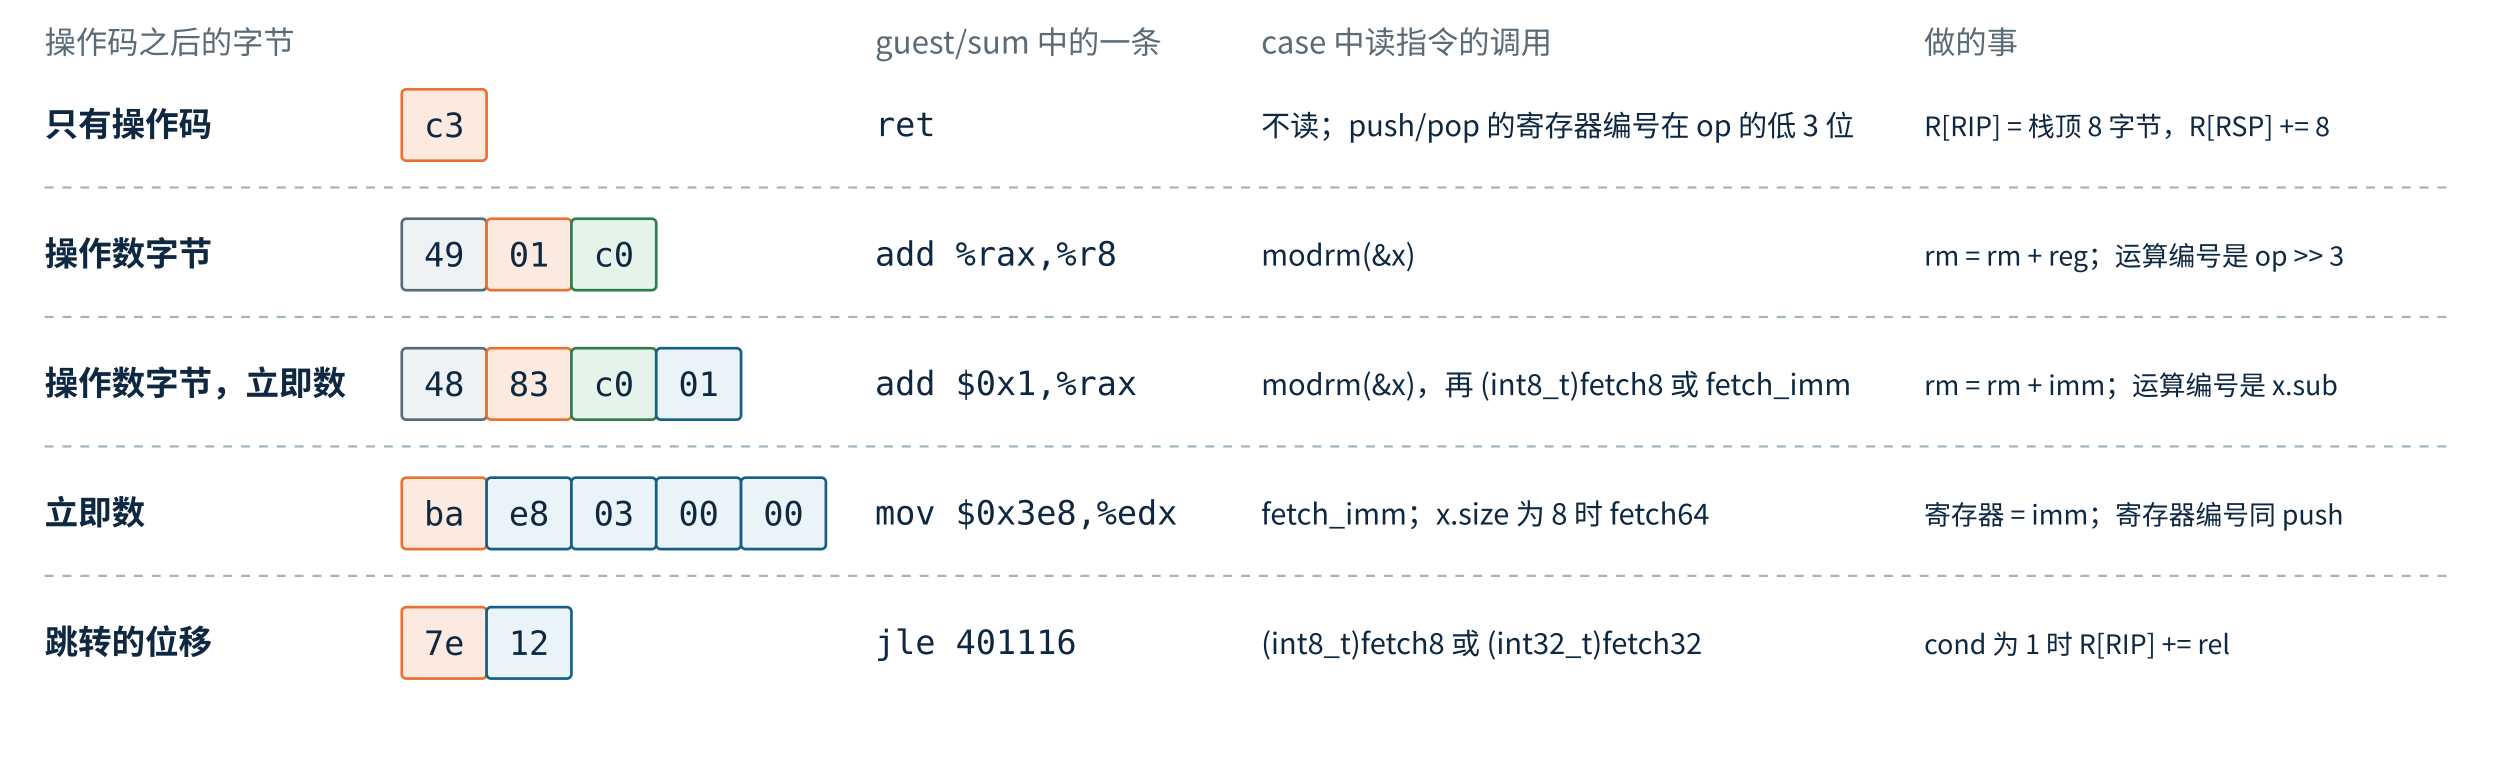
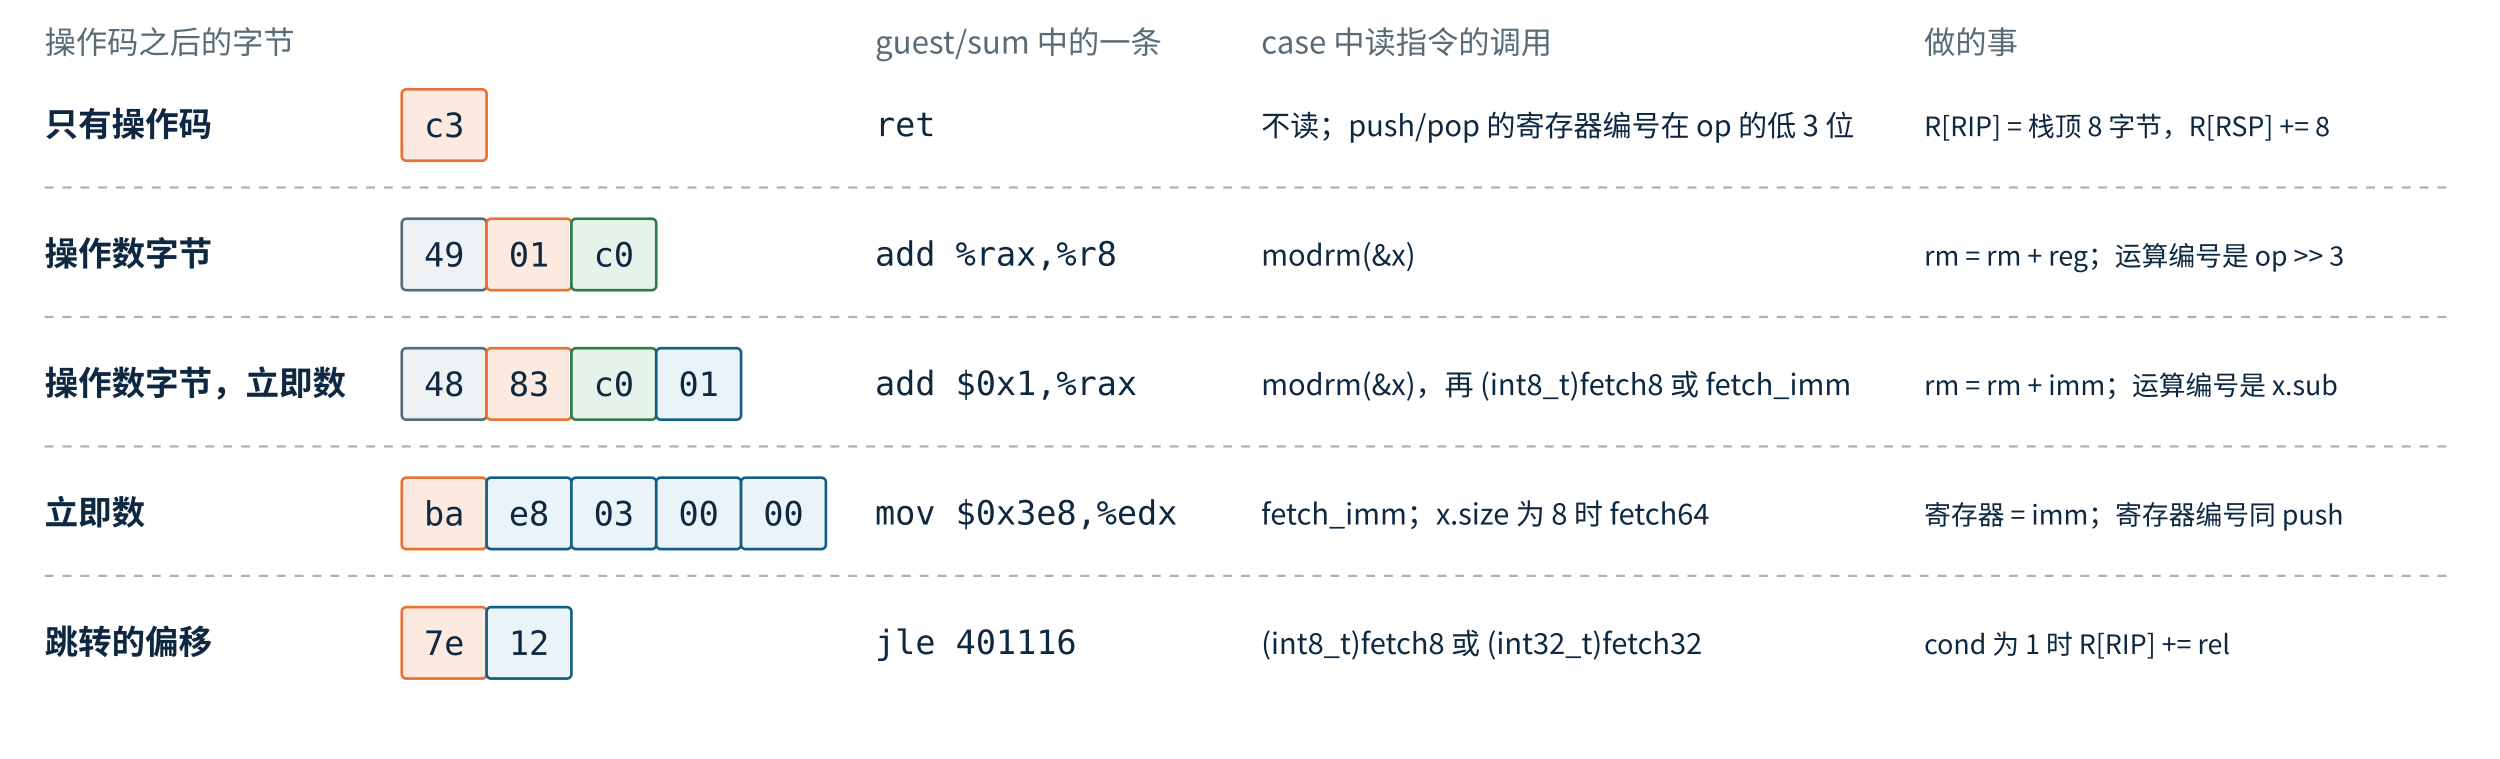
<svg xmlns="http://www.w3.org/2000/svg" viewBox="0 0 1120 340" width="1120" height="340">
  <defs>
    <marker id="ah-156082" viewBox="0 0 10 10" refX="9" refY="5" markerWidth="7" markerHeight="7" orient="auto-start-reverse">
      <path d="M0,0 L10,5 L0,10 z" fill="#156082" />
    </marker>
    <marker id="ah-e97132" viewBox="0 0 10 10" refX="9" refY="5" markerWidth="7" markerHeight="7" orient="auto-start-reverse">
      <path d="M0,0 L10,5 L0,10 z" fill="#e97132" />
    </marker>
    <marker id="ah-0e2841" viewBox="0 0 10 10" refX="9" refY="5" markerWidth="7" markerHeight="7" orient="auto-start-reverse">
      <path d="M0,0 L10,5 L0,10 z" fill="#0e2841" />
    </marker>
    <marker id="ah-2e7d4f" viewBox="0 0 10 10" refX="9" refY="5" markerWidth="7" markerHeight="7" orient="auto-start-reverse">
      <path d="M0,0 L10,5 L0,10 z" fill="#2e7d4f" />
    </marker>
    <marker id="ah-c0392b" viewBox="0 0 10 10" refX="9" refY="5" markerWidth="7" markerHeight="7" orient="auto-start-reverse">
      <path d="M0,0 L10,5 L0,10 z" fill="#c0392b" />
    </marker>
    <marker id="ah-5a6b78" viewBox="0 0 10 10" refX="9" refY="5" markerWidth="7" markerHeight="7" orient="auto-start-reverse">
      <path d="M0,0 L10,5 L0,10 z" fill="#5a6b78" />
    </marker>
    <marker id="ah-9fb5c3" viewBox="0 0 10 10" refX="9" refY="5" markerWidth="7" markerHeight="7" orient="auto-start-reverse">
      <path d="M0,0 L10,5 L0,10 z" fill="#9fb5c3" />
    </marker>
  </defs>
  <text x="20.0" y="24.0" font-family="PingFang SC, Noto Sans CJK SC, Source Han Sans SC, sans-serif" font-size="14" font-weight="normal" fill="#5a6b78" text-anchor="start">操作码之后的字节</text>
  <text x="392.0" y="24.0" font-family="PingFang SC, Noto Sans CJK SC, Source Han Sans SC, sans-serif" font-size="14" font-weight="normal" fill="#5a6b78" text-anchor="start">guest/sum 中的一条</text>
  <text x="565.0" y="24.0" font-family="PingFang SC, Noto Sans CJK SC, Source Han Sans SC, sans-serif" font-size="14" font-weight="normal" fill="#5a6b78" text-anchor="start">case 中读指令的调用</text>
  <text x="862.0" y="24.0" font-family="PingFang SC, Noto Sans CJK SC, Source Han Sans SC, sans-serif" font-size="14" font-weight="normal" fill="#5a6b78" text-anchor="start">做的事</text>
  <text x="20.0" y="61.0" font-family="PingFang SC, Noto Sans CJK SC, Source Han Sans SC, sans-serif" font-size="15" font-weight="bold" fill="#0e2841" text-anchor="start">只有操作码</text>
  <rect x="180.0" y="40.0" width="38.0" height="32.0" rx="2" fill="#fce9df" stroke="#e97132" stroke-width="1.2" />
  <text x="199.0" y="61.4" font-family="SFMono-Regular, Menlo, DejaVu Sans Mono, Consolas, monospace" font-size="15" font-weight="normal" fill="#0e2841" text-anchor="middle">c3</text>
  <text x="392.0" y="61.0" font-family="SFMono-Regular, Menlo, DejaVu Sans Mono, Consolas, monospace" font-size="15" font-weight="normal" fill="#0e2841" text-anchor="start">ret</text>
  <text x="565.0" y="61.0" font-family="PingFang SC, Noto Sans CJK SC, Source Han Sans SC, sans-serif" font-size="13" font-weight="normal" fill="#0e2841" text-anchor="start">不读；push/pop 的寄存器编号在 op 的低 3 位</text>
  <text x="862.0" y="61.0" font-family="PingFang SC, Noto Sans CJK SC, Source Han Sans SC, sans-serif" font-size="12" font-weight="normal" fill="#0e2841" text-anchor="start">R[RIP] = 栈顶 8 字节，R[RSP] += 8</text>
  <line x1="20.0" y1="84.0" x2="1100.0" y2="84.0" stroke="#9fb5c3" stroke-width="1" stroke-dasharray="4 4" />
  <text x="20.0" y="119.0" font-family="PingFang SC, Noto Sans CJK SC, Source Han Sans SC, sans-serif" font-size="15" font-weight="bold" fill="#0e2841" text-anchor="start">操作数字节</text>
  <rect x="180.0" y="98.0" width="38.0" height="32.0" rx="2" fill="#eef2f4" stroke="#5a6b78" stroke-width="1.2" />
  <text x="199.0" y="119.4" font-family="SFMono-Regular, Menlo, DejaVu Sans Mono, Consolas, monospace" font-size="15" font-weight="normal" fill="#0e2841" text-anchor="middle">49</text>
  <rect x="218.0" y="98.0" width="38.0" height="32.0" rx="2" fill="#fce9df" stroke="#e97132" stroke-width="1.2" />
  <text x="237.0" y="119.4" font-family="SFMono-Regular, Menlo, DejaVu Sans Mono, Consolas, monospace" font-size="15" font-weight="normal" fill="#0e2841" text-anchor="middle">01</text>
  <rect x="256.0" y="98.0" width="38.0" height="32.0" rx="2" fill="#e5f3ea" stroke="#2e7d4f" stroke-width="1.2" />
  <text x="275.0" y="119.4" font-family="SFMono-Regular, Menlo, DejaVu Sans Mono, Consolas, monospace" font-size="15" font-weight="normal" fill="#0e2841" text-anchor="middle">c0</text>
  <text x="392.0" y="119.0" font-family="SFMono-Regular, Menlo, DejaVu Sans Mono, Consolas, monospace" font-size="15" font-weight="normal" fill="#0e2841" text-anchor="start">add %rax,%r8</text>
  <text x="565.0" y="119.0" font-family="PingFang SC, Noto Sans CJK SC, Source Han Sans SC, sans-serif" font-size="13" font-weight="normal" fill="#0e2841" text-anchor="start">modrm(&amp;x)</text>
  <text x="862.0" y="119.0" font-family="PingFang SC, Noto Sans CJK SC, Source Han Sans SC, sans-serif" font-size="12" font-weight="normal" fill="#0e2841" text-anchor="start">rm = rm + reg；运算编号是 op &gt;&gt; 3</text>
  <line x1="20.0" y1="142.0" x2="1100.0" y2="142.0" stroke="#9fb5c3" stroke-width="1" stroke-dasharray="4 4" />
  <text x="20.0" y="177.0" font-family="PingFang SC, Noto Sans CJK SC, Source Han Sans SC, sans-serif" font-size="15" font-weight="bold" fill="#0e2841" text-anchor="start">操作数字节，立即数</text>
  <rect x="180.0" y="156.0" width="38.0" height="32.0" rx="2" fill="#eef2f4" stroke="#5a6b78" stroke-width="1.2" />
  <text x="199.0" y="177.4" font-family="SFMono-Regular, Menlo, DejaVu Sans Mono, Consolas, monospace" font-size="15" font-weight="normal" fill="#0e2841" text-anchor="middle">48</text>
  <rect x="218.0" y="156.0" width="38.0" height="32.0" rx="2" fill="#fce9df" stroke="#e97132" stroke-width="1.2" />
  <text x="237.0" y="177.4" font-family="SFMono-Regular, Menlo, DejaVu Sans Mono, Consolas, monospace" font-size="15" font-weight="normal" fill="#0e2841" text-anchor="middle">83</text>
  <rect x="256.0" y="156.0" width="38.0" height="32.0" rx="2" fill="#e5f3ea" stroke="#2e7d4f" stroke-width="1.2" />
  <text x="275.0" y="177.4" font-family="SFMono-Regular, Menlo, DejaVu Sans Mono, Consolas, monospace" font-size="15" font-weight="normal" fill="#0e2841" text-anchor="middle">c0</text>
  <rect x="294.0" y="156.0" width="38.0" height="32.0" rx="2" fill="#eaf3f7" stroke="#156082" stroke-width="1.2" />
  <text x="313.0" y="177.4" font-family="SFMono-Regular, Menlo, DejaVu Sans Mono, Consolas, monospace" font-size="15" font-weight="normal" fill="#0e2841" text-anchor="middle">01</text>
  <text x="392.0" y="177.0" font-family="SFMono-Regular, Menlo, DejaVu Sans Mono, Consolas, monospace" font-size="15" font-weight="normal" fill="#0e2841" text-anchor="start">add $0x1,%rax</text>
  <text x="565.0" y="177.0" font-family="PingFang SC, Noto Sans CJK SC, Source Han Sans SC, sans-serif" font-size="13" font-weight="normal" fill="#0e2841" text-anchor="start">modrm(&amp;x)，再 (int8_t)fetch8 或 fetch_imm</text>
  <text x="862.0" y="177.0" font-family="PingFang SC, Noto Sans CJK SC, Source Han Sans SC, sans-serif" font-size="12" font-weight="normal" fill="#0e2841" text-anchor="start">rm = rm + imm；运算编号是 x.sub</text>
  <line x1="20.0" y1="200.0" x2="1100.0" y2="200.0" stroke="#9fb5c3" stroke-width="1" stroke-dasharray="4 4" />
  <text x="20.0" y="235.0" font-family="PingFang SC, Noto Sans CJK SC, Source Han Sans SC, sans-serif" font-size="15" font-weight="bold" fill="#0e2841" text-anchor="start">立即数</text>
  <rect x="180.0" y="214.0" width="38.0" height="32.0" rx="2" fill="#fce9df" stroke="#e97132" stroke-width="1.2" />
  <text x="199.0" y="235.4" font-family="SFMono-Regular, Menlo, DejaVu Sans Mono, Consolas, monospace" font-size="15" font-weight="normal" fill="#0e2841" text-anchor="middle">ba</text>
  <rect x="218.0" y="214.0" width="38.0" height="32.0" rx="2" fill="#eaf3f7" stroke="#156082" stroke-width="1.2" />
  <text x="237.0" y="235.4" font-family="SFMono-Regular, Menlo, DejaVu Sans Mono, Consolas, monospace" font-size="15" font-weight="normal" fill="#0e2841" text-anchor="middle">e8</text>
  <rect x="256.0" y="214.0" width="38.0" height="32.0" rx="2" fill="#eaf3f7" stroke="#156082" stroke-width="1.2" />
  <text x="275.0" y="235.4" font-family="SFMono-Regular, Menlo, DejaVu Sans Mono, Consolas, monospace" font-size="15" font-weight="normal" fill="#0e2841" text-anchor="middle">03</text>
  <rect x="294.0" y="214.0" width="38.0" height="32.0" rx="2" fill="#eaf3f7" stroke="#156082" stroke-width="1.2" />
  <text x="313.0" y="235.4" font-family="SFMono-Regular, Menlo, DejaVu Sans Mono, Consolas, monospace" font-size="15" font-weight="normal" fill="#0e2841" text-anchor="middle">00</text>
  <rect x="332.0" y="214.0" width="38.0" height="32.0" rx="2" fill="#eaf3f7" stroke="#156082" stroke-width="1.2" />
  <text x="351.0" y="235.4" font-family="SFMono-Regular, Menlo, DejaVu Sans Mono, Consolas, monospace" font-size="15" font-weight="normal" fill="#0e2841" text-anchor="middle">00</text>
  <text x="392.0" y="235.0" font-family="SFMono-Regular, Menlo, DejaVu Sans Mono, Consolas, monospace" font-size="15" font-weight="normal" fill="#0e2841" text-anchor="start">mov $0x3e8,%edx</text>
  <text x="565.0" y="235.0" font-family="PingFang SC, Noto Sans CJK SC, Source Han Sans SC, sans-serif" font-size="13" font-weight="normal" fill="#0e2841" text-anchor="start">fetch_imm；x.size 为 8 时 fetch64</text>
  <text x="862.0" y="235.0" font-family="PingFang SC, Noto Sans CJK SC, Source Han Sans SC, sans-serif" font-size="12" font-weight="normal" fill="#0e2841" text-anchor="start">寄存器 = imm；寄存器编号同 push</text>
  <line x1="20.0" y1="258.0" x2="1100.0" y2="258.0" stroke="#9fb5c3" stroke-width="1" stroke-dasharray="4 4" />
-   <text x="20.0" y="293.0" font-family="PingFang SC, Noto Sans CJK SC, Source Han Sans SC, sans-serif" font-size="15" font-weight="bold" fill="#0e2841" text-anchor="start">跳转的位移</text>
+   <text x="20.0" y="293.0" font-family="PingFang SC, Noto Sans CJK SC, Source Han Sans SC, sans-serif" font-size="15" font-weight="bold" fill="#0e2841" text-anchor="start">跳转的偏移</text>
  <rect x="180.0" y="272.0" width="38.0" height="32.0" rx="2" fill="#fce9df" stroke="#e97132" stroke-width="1.2" />
  <text x="199.0" y="293.4" font-family="SFMono-Regular, Menlo, DejaVu Sans Mono, Consolas, monospace" font-size="15" font-weight="normal" fill="#0e2841" text-anchor="middle">7e</text>
  <rect x="218.0" y="272.0" width="38.0" height="32.0" rx="2" fill="#eaf3f7" stroke="#156082" stroke-width="1.2" />
  <text x="237.0" y="293.4" font-family="SFMono-Regular, Menlo, DejaVu Sans Mono, Consolas, monospace" font-size="15" font-weight="normal" fill="#0e2841" text-anchor="middle">12</text>
  <text x="392.0" y="293.0" font-family="SFMono-Regular, Menlo, DejaVu Sans Mono, Consolas, monospace" font-size="15" font-weight="normal" fill="#0e2841" text-anchor="start">jle 401116</text>
  <text x="565.0" y="293.0" font-family="PingFang SC, Noto Sans CJK SC, Source Han Sans SC, sans-serif" font-size="13" font-weight="normal" fill="#0e2841" text-anchor="start">(int8_t)fetch8 或 (int32_t)fetch32</text>
  <text x="862.0" y="293.0" font-family="PingFang SC, Noto Sans CJK SC, Source Han Sans SC, sans-serif" font-size="12" font-weight="normal" fill="#0e2841" text-anchor="start">cond 为 1 时 R[RIP] += rel</text>
</svg>
